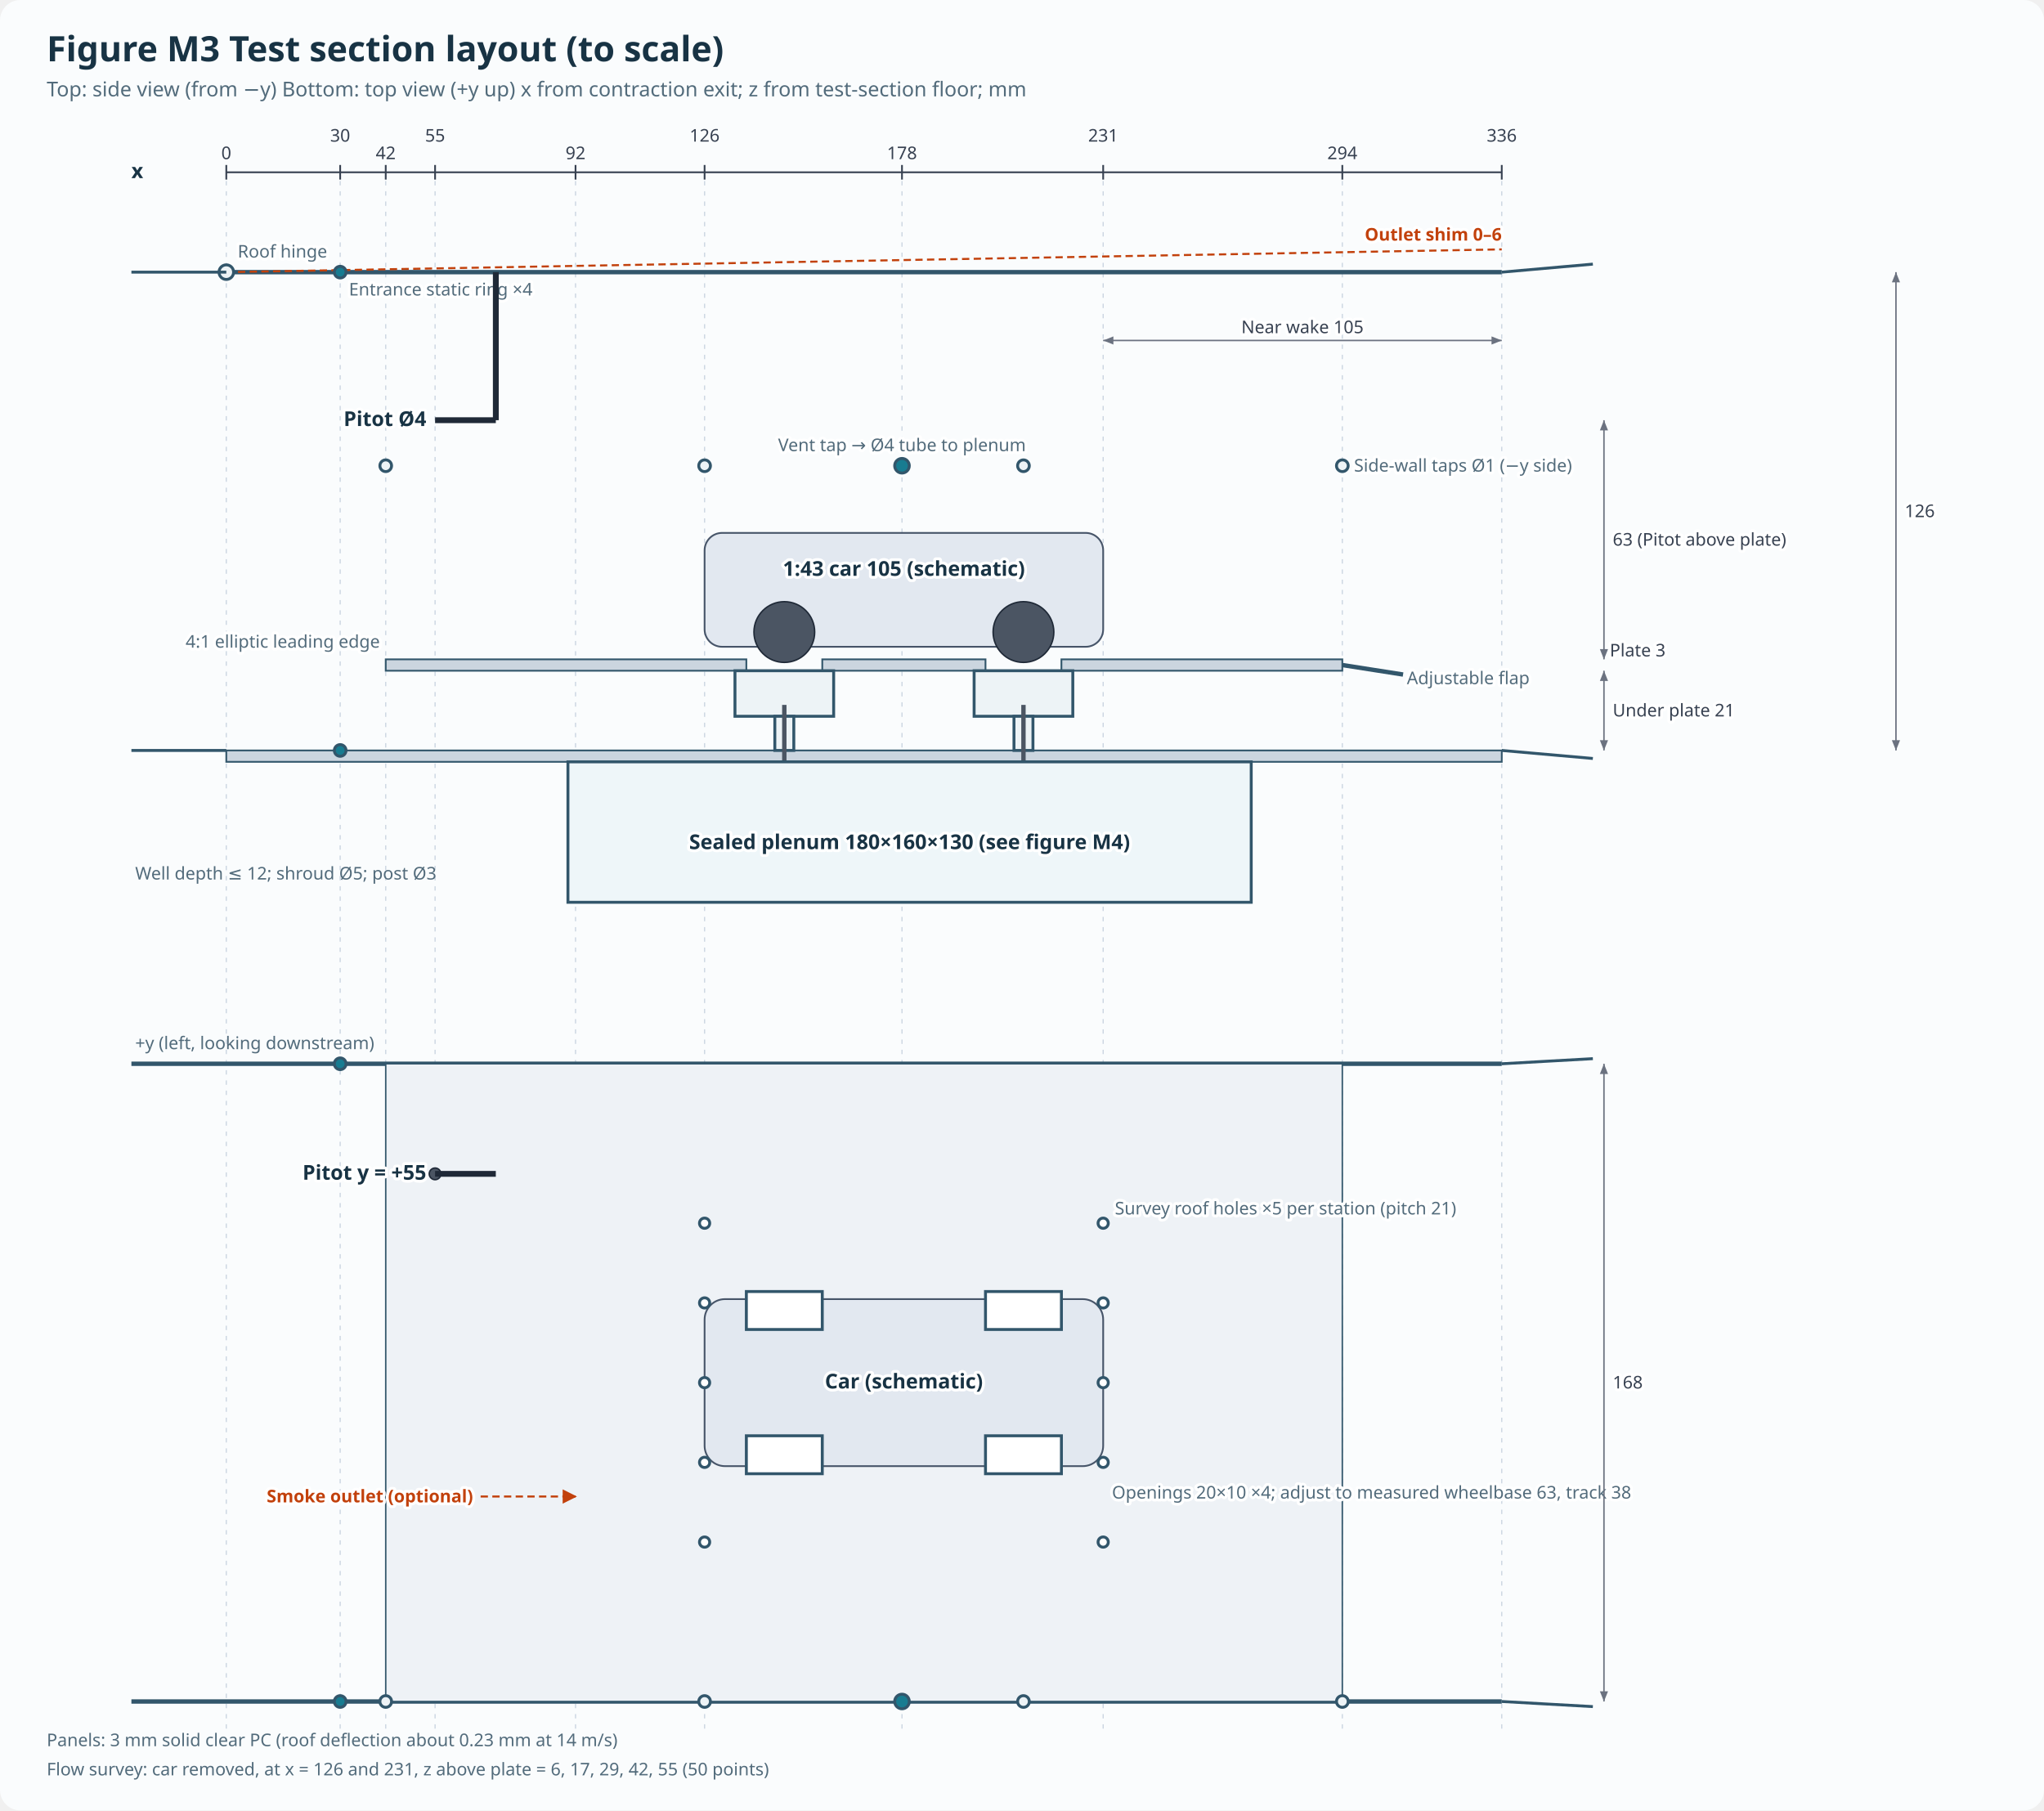
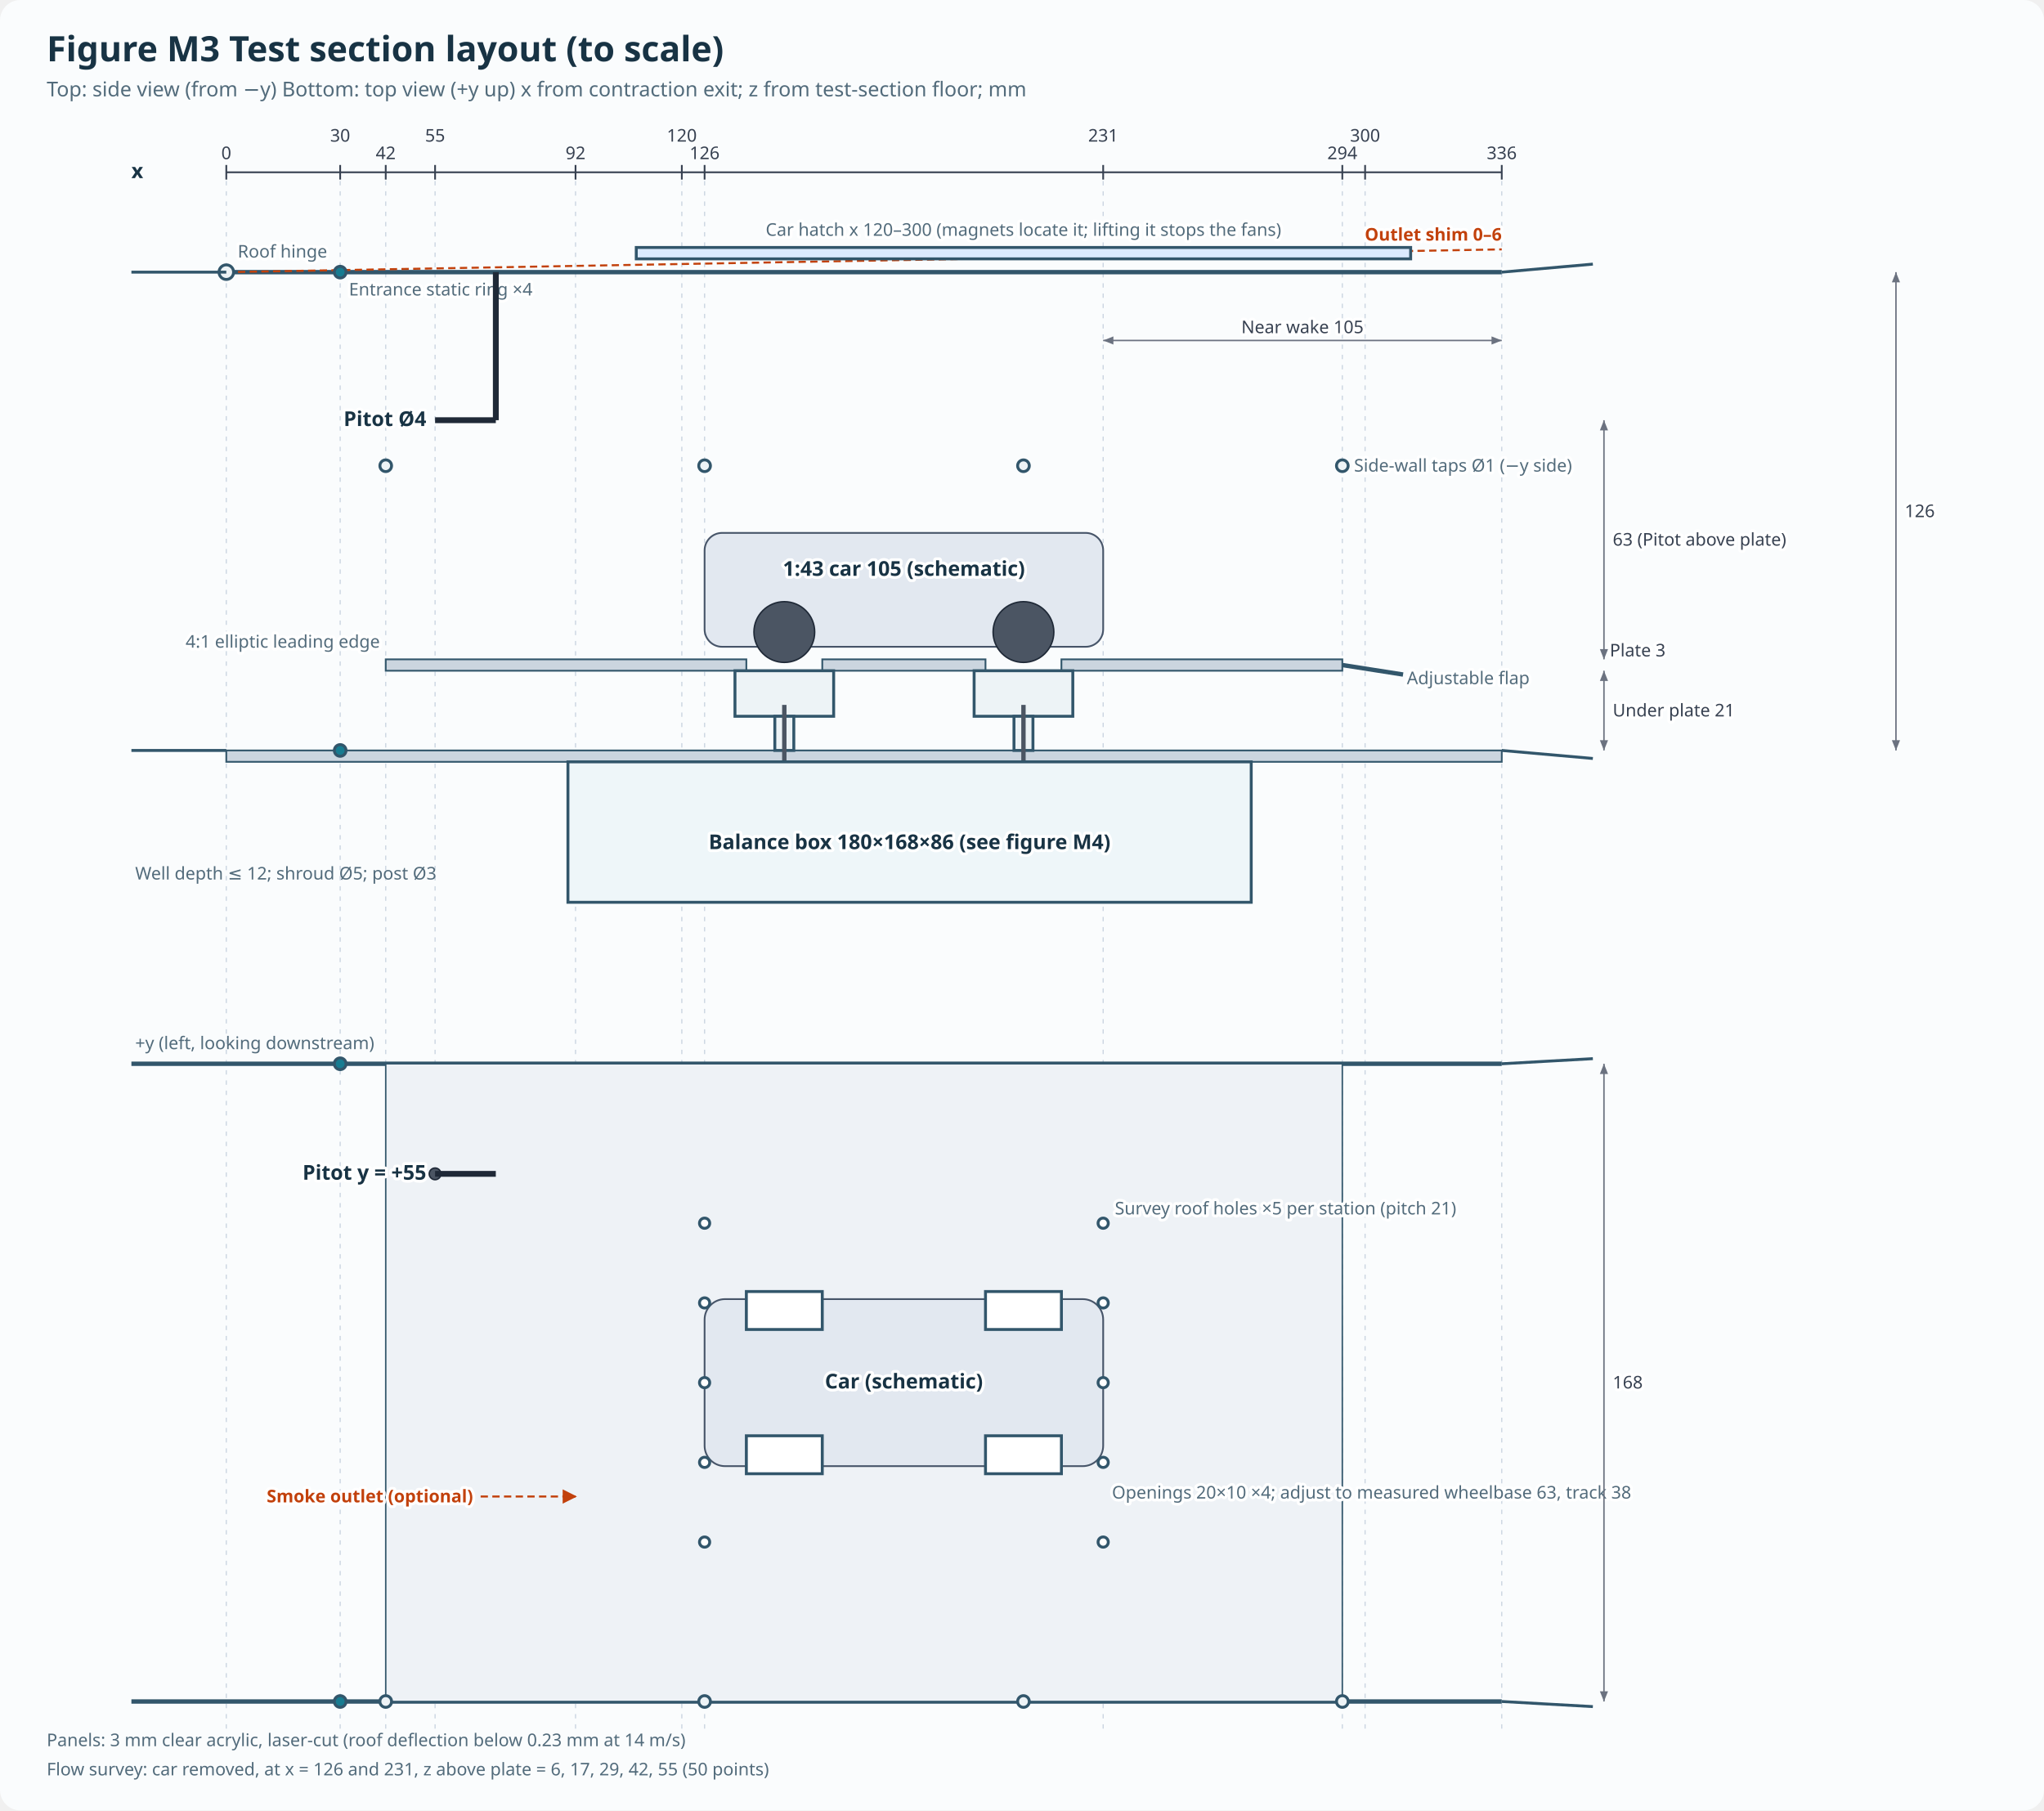
<svg xmlns="http://www.w3.org/2000/svg" width="1400" height="1240" viewBox="0 0 1400 1240" role="img" aria-labelledby="title desc">
  <defs>
    <marker id="a" viewBox="0 0 10 10" refX="10" refY="5" markerWidth="7" markerHeight="7" orient="auto-start-reverse">
      <path d="M0,1 L10,5 L0,9 z" fill="#6b7280" />
    </marker>
    <marker id="f" viewBox="0 0 10 10" refX="9" refY="5" markerWidth="8" markerHeight="8" orient="auto">
      <path d="M0,0 L10,5 L0,10 z" fill="#187c91" />
    </marker>
    <marker id="o" viewBox="0 0 10 10" refX="9" refY="5" markerWidth="7" markerHeight="7" orient="auto">
      <path d="M0,0 L10,5 L0,10 z" fill="#c2410c" />
    </marker>
    <pattern id="hc" width="5" height="8" patternUnits="userSpaceOnUse">
      <path d="M0 0V8 M0 4H5" stroke="#8aa4b2" stroke-width="0.8" />
    </pattern>
    <pattern id="hatch" width="6" height="6" patternUnits="userSpaceOnUse" patternTransform="rotate(45)">
      <path d="M0 0V6" stroke="#94a3b8" stroke-width="1" />
    </pattern>
    <style>
text{font-family:'PingFang TC','Heiti TC','Noto Sans TC','Microsoft JhengHei',sans-serif;fill:#183344}
.t{font-size:24px;font-weight:700} .st{font-size:14px;fill:#526b7b}
.l{font-size:14px;font-weight:600} .n{font-size:12px;fill:#526b7b} .d{font-size:12px;fill:#374151}
.w{font-size:12px;fill:#c2410c;font-weight:600}
.halo{paint-order:stroke;stroke:#ffffff;stroke-width:4px;stroke-linejoin:round}
.shell{stroke:#32566b;stroke-width:2;fill:#edf3f6}
.shell0{stroke:#32566b;stroke-width:2;fill:none}
.thin{stroke:#32566b;stroke-width:1;fill:none}
.pc{stroke:#32566b;stroke-width:2;fill:#e3f1f7}
.solid{stroke:#32566b;stroke-width:1.2;fill:#cbd5df}
.dark{stroke:#1f2937;stroke-width:1;fill:#4b5563}
.car{stroke:#475569;stroke-width:1.2;fill:#e2e8f0}
.air{stroke:#187c91;stroke-width:2;fill:none}
.airf{fill:#187c91}
.scr{stroke:#187c91;stroke-width:2;stroke-dasharray:6 4;fill:none}
.dim{stroke:#6b7280;stroke-width:1;fill:none}
.ext{stroke:#9ca3af;stroke-width:0.8;fill:none}
.guide{stroke:#cbd5e1;stroke-width:0.8;stroke-dasharray:3 4;fill:none}
.tbd{stroke:#c2410c;stroke-width:1.4;stroke-dasharray:5 3;fill:none}
.tbdf{stroke:#c2410c;stroke-width:1.4;stroke-dasharray:5 3;fill:#fff7ed}
.cl{stroke:#94a3b8;stroke-width:1;stroke-dasharray:14 4 2 4;fill:none}
.grid{stroke:#e5e7eb;stroke-width:1;fill:none}
.axis{stroke:#374151;stroke-width:1.2;fill:none}
.c1{stroke:#187c91;stroke-width:2.5;fill:none} .c2{stroke:#7c3aed;stroke-width:2.5;fill:none}
.c3{stroke:#187c91;stroke-width:2;stroke-dasharray:6 4;fill:none}
.bar{fill:#187c91} .bar2{fill:#94a3b8}
.hc{fill:url(#hc);stroke:#32566b;stroke-width:1}
</style>
  </defs>
  <rect width="1400" height="1240" rx="14" fill="#fafcfd" />
  <text x="32.0" y="42.0" class="t" text-anchor="start">Figure M3  Test section layout (to scale)</text>
  <text x="32.0" y="66.0" class="st" text-anchor="start">Top: side view (from −y)   Bottom: top view (+y up)   x from contraction exit; z from test-section floor; mm</text>
  <line x1="155.0" y1="118.0" x2="1028.6" y2="118.0" class="axis" />
  <line x1="155.0" y1="113.0" x2="155.0" y2="123.0" class="axis" />
  <text x="155.0" y="109.0" class="d" text-anchor="middle">0</text>
  <line x1="155.0" y1="124.0" x2="155.0" y2="1186.2" class="guide" />
  <line x1="233.0" y1="113.0" x2="233.0" y2="123.0" class="axis" />
  <text x="233.0" y="97.0" class="d" text-anchor="middle">30</text>
  <line x1="233.0" y1="124.0" x2="233.0" y2="1186.2" class="guide" />
  <line x1="264.2" y1="113.0" x2="264.2" y2="123.0" class="axis" />
  <text x="264.2" y="109.0" class="d" text-anchor="middle">42</text>
  <line x1="264.2" y1="124.0" x2="264.2" y2="1186.2" class="guide" />
  <line x1="298.0" y1="113.0" x2="298.0" y2="123.0" class="axis" />
  <text x="298.0" y="97.0" class="d" text-anchor="middle">55</text>
  <line x1="298.0" y1="124.0" x2="298.0" y2="1186.2" class="guide" />
  <line x1="394.2" y1="113.0" x2="394.2" y2="123.0" class="axis" />
  <text x="394.2" y="109.0" class="d" text-anchor="middle">92</text>
  <line x1="394.2" y1="124.0" x2="394.2" y2="1186.2" class="guide" />
+   <line x1="467.0" y1="113.0" x2="467.0" y2="123.0" class="axis" />
+   <text x="467.0" y="97.0" class="d" text-anchor="middle">120</text>
+   <line x1="467.0" y1="124.0" x2="467.0" y2="1186.2" class="guide" />
  <line x1="482.6" y1="113.0" x2="482.6" y2="123.0" class="axis" />
-   <text x="482.6" y="97.0" class="d" text-anchor="middle">126</text>
+   <text x="482.6" y="109.0" class="d" text-anchor="middle">126</text>
  <line x1="482.6" y1="124.0" x2="482.6" y2="1186.2" class="guide" />
-   <line x1="617.8" y1="113.0" x2="617.8" y2="123.0" class="axis" />
-   <text x="617.8" y="109.0" class="d" text-anchor="middle">178</text>
-   <line x1="617.8" y1="124.0" x2="617.8" y2="1186.2" class="guide" />
  <line x1="755.6" y1="113.0" x2="755.6" y2="123.0" class="axis" />
  <text x="755.6" y="97.0" class="d" text-anchor="middle">231</text>
  <line x1="755.6" y1="124.0" x2="755.6" y2="1186.2" class="guide" />
  <line x1="919.4" y1="113.0" x2="919.4" y2="123.0" class="axis" />
  <text x="919.4" y="109.0" class="d" text-anchor="middle">294</text>
  <line x1="919.4" y1="124.0" x2="919.4" y2="1186.2" class="guide" />
+   <line x1="935.0" y1="113.0" x2="935.0" y2="123.0" class="axis" />
+   <text x="935.0" y="97.0" class="d" text-anchor="middle">300</text>
+   <line x1="935.0" y1="124.0" x2="935.0" y2="1186.2" class="guide" />
  <line x1="1028.6" y1="113.0" x2="1028.6" y2="123.0" class="axis" />
-   <text x="1028.6" y="97.0" class="d" text-anchor="middle">336</text>
+   <text x="1028.6" y="109.0" class="d" text-anchor="middle">336</text>
  <line x1="1028.6" y1="124.0" x2="1028.6" y2="1186.2" class="guide" />
  <text x="90.0" y="122.0" class="l" text-anchor="start">x</text>
  <rect x="155.0" y="514.0" width="873.6" height="7.8" class="solid" />
  <line x1="155.0" y1="186.4" x2="1028.6" y2="186.4" class="shell0" style="stroke-width:3" />
  <line x1="155.0" y1="186.4" x2="1028.6" y2="170.8" class="tbd" />
  <circle cx="155.0" cy="186.4" r="5.0" class="shell" />
  <text x="162.8" y="176.4" class="n halo" text-anchor="start">Roof hinge</text>
  <text x="1028.6" y="164.8" class="w halo" text-anchor="end">Outlet shim 0–6</text>
  <line x1="90.0" y1="514.0" x2="155.0" y2="514.0" class="shell0" />
  <line x1="90.0" y1="186.4" x2="155.0" y2="186.4" class="shell0" />
  <line x1="1028.6" y1="186.4" x2="1091.0" y2="180.9" class="shell0" />
  <line x1="1028.6" y1="514.0" x2="1091.0" y2="519.5" class="shell0" />
  <circle cx="233.0" cy="514.0" r="4.0" class="shell" style="fill:#187c91" />
  <circle cx="233.0" cy="186.4" r="4.0" class="shell" style="fill:#187c91" />
  <text x="239.0" y="202.4" class="n halo" text-anchor="start">Entrance static ring ×4</text>
  <rect x="264.2" y="451.6" width="247.0" height="7.8" class="solid" />
  <rect x="563.2" y="451.6" width="111.8" height="7.8" class="solid" />
  <rect x="727.0" y="451.6" width="192.4" height="7.8" class="solid" />
  <line x1="919.4" y1="455.5" x2="961.0" y2="462.0" class="shell0" style="stroke-width:3" />
  <text x="963.6" y="468.6" class="n halo" text-anchor="start">Adjustable flap</text>
  <text x="260.2" y="443.6" class="n halo" text-anchor="end">4:1 elliptic leading edge</text>
  <rect x="503.4" y="459.4" width="67.6" height="31.2" class="shell" />
  <rect x="530.7" y="490.6" width="13.0" height="23.4" class="shell" />
  <line x1="537.2" y1="482.8" x2="537.2" y2="618.0" class="dark" style="stroke-width:3;stroke:#4b5563" />
  <rect x="667.2" y="459.4" width="67.6" height="31.2" class="shell" />
  <rect x="694.5" y="490.6" width="13.0" height="23.4" class="shell" />
  <line x1="701.0" y1="482.8" x2="701.0" y2="618.0" class="dark" style="stroke-width:3;stroke:#4b5563" />
  <rect x="389.0" y="521.8" width="468.0" height="96.2" class="pc" style="fill:#eef6f9" />
-   <text x="623.0" y="581.6" class="l halo" text-anchor="middle">Sealed plenum 180×160×130 (see figure M4)</text>
+   <text x="623.0" y="581.6" class="l halo" text-anchor="middle">Balance box 180×168×86 (see figure M4)</text>
+   <rect x="435.8" y="169.5" width="530.4" height="7.8" class="pc" style="fill:#dbeafe" />
+   <text x="701.0" y="161.5" class="n halo" text-anchor="middle">Car hatch x 120–300 (magnets locate it; lifting it stops the fans)</text>
  <rect x="482.6" y="365.0" width="273.0" height="78.0" class="car" rx="12" />
  <circle cx="537.2" cy="432.9" r="20.8" class="dark" />
  <circle cx="701.0" cy="432.9" r="20.8" class="dark" />
  <text x="619.1" y="394.4" class="l halo" text-anchor="middle">1:43 car 105 (schematic)</text>
  <line x1="298.0" y1="287.8" x2="339.6" y2="287.8" class="dark" style="stroke-width:4;stroke:#1f2937" />
  <line x1="339.6" y1="287.8" x2="339.6" y2="186.4" class="dark" style="stroke-width:4;stroke:#1f2937" />
  <text x="292.0" y="291.8" class="l halo" text-anchor="end">Pitot Ø4</text>
  <circle cx="264.2" cy="319.0" r="4.0" class="shell" />
  <circle cx="482.6" cy="319.0" r="4.0" class="shell" />
  <circle cx="701.0" cy="319.0" r="4.0" class="shell" />
  <circle cx="919.4" cy="319.0" r="4.0" class="shell" />
-   <circle cx="617.8" cy="319.0" r="5.0" class="shell" style="fill:#187c91" />
  <text x="927.4" y="323.0" class="n halo" text-anchor="start">Side-wall taps Ø1 (−y side)</text>
-   <path d="M617.8,319.0 L617.8,319.0" class="thin" />
-   <text x="617.8" y="309.0" class="n halo" text-anchor="middle">Vent tap → Ø4 tube to plenum</text>
  <line x1="1098.6" y1="514.0" x2="1098.6" y2="459.4" class="dim" marker-start="url(#a)" marker-end="url(#a)" />
  <text x="1104.6" y="490.7" class="d halo" text-anchor="start">Under plate 21</text>
  <line x1="1098.6" y1="451.6" x2="1098.6" y2="287.8" class="dim" marker-start="url(#a)" marker-end="url(#a)" />
  <text x="1104.6" y="373.7" class="d halo" text-anchor="start">63 (Pitot above plate)</text>
  <line x1="1298.6" y1="514.0" x2="1298.6" y2="186.4" class="dim" marker-start="url(#a)" marker-end="url(#a)" />
  <text x="1304.6" y="354.2" class="d halo" text-anchor="start">126</text>
  <text x="1102.6" y="449.6" class="d halo" text-anchor="start">Plate 3</text>
  <line x1="755.6" y1="233.2" x2="1028.6" y2="233.2" class="dim" marker-start="url(#a)" marker-end="url(#a)" />
  <text x="892.1" y="228.2" class="d halo" text-anchor="middle">Near wake 105</text>
  <text x="92.6" y="602.4" class="n" text-anchor="start">Well depth ≤ 12; shroud Ø5; post Ø3</text>
  <line x1="90.0" y1="728.6" x2="1028.6" y2="728.6" class="shell0" style="stroke-width:3" />
  <line x1="1028.6" y1="728.6" x2="1091.0" y2="725.1" class="shell0" />
  <circle cx="233.0" cy="728.6" r="4.0" class="shell" style="fill:#187c91" />
  <line x1="90.0" y1="1165.4" x2="1028.6" y2="1165.4" class="shell0" style="stroke-width:3" />
  <line x1="1028.6" y1="1165.4" x2="1091.0" y2="1168.9" class="shell0" />
  <circle cx="233.0" cy="1165.4" r="4.0" class="shell" style="fill:#187c91" />
  <rect x="264.2" y="728.6" width="655.2" height="436.8" class="pc" style="fill:#eef2f6;stroke-width:1" />
  <rect x="482.6" y="889.8" width="273.0" height="114.4" class="car" rx="14" />
  <rect x="511.2" y="884.6" width="52.0" height="26.0" class="shell" style="fill:#ffffff" />
  <rect x="511.2" y="983.4" width="52.0" height="26.0" class="shell" style="fill:#ffffff" />
  <rect x="675.0" y="884.6" width="52.0" height="26.0" class="shell" style="fill:#ffffff" />
  <rect x="675.0" y="983.4" width="52.0" height="26.0" class="shell" style="fill:#ffffff" />
  <text x="619.1" y="951.0" class="l halo" text-anchor="middle">Car (schematic)</text>
  <text x="761.6" y="1026.4" class="n halo" text-anchor="start">Openings 20×10 ×4; adjust to measured wheelbase 63, track 38</text>
  <circle cx="298.0" cy="804.0" r="4.0" class="dark" />
  <line x1="298.0" y1="804.0" x2="339.6" y2="804.0" class="dark" style="stroke-width:4;stroke:#1f2937" />
  <text x="292.0" y="808.0" class="l halo" text-anchor="end">Pitot y = +55</text>
  <line x1="329.2" y1="1025.0" x2="394.2" y2="1025.0" class="tbd" marker-end="url(#o)" />
  <text x="324.0" y="1029.0" class="w halo" text-anchor="end">Smoke outlet (optional)</text>
  <circle cx="482.6" cy="1056.2" r="3.5" class="shell" style="fill:#ffffff" />
  <circle cx="482.6" cy="1001.6" r="3.5" class="shell" style="fill:#ffffff" />
  <circle cx="482.6" cy="947.0" r="3.5" class="shell" style="fill:#ffffff" />
  <circle cx="482.6" cy="892.4" r="3.5" class="shell" style="fill:#ffffff" />
  <circle cx="482.6" cy="837.8" r="3.5" class="shell" style="fill:#ffffff" />
  <circle cx="755.6" cy="1056.2" r="3.5" class="shell" style="fill:#ffffff" />
  <circle cx="755.6" cy="1001.6" r="3.5" class="shell" style="fill:#ffffff" />
  <circle cx="755.6" cy="947.0" r="3.5" class="shell" style="fill:#ffffff" />
  <circle cx="755.6" cy="892.4" r="3.5" class="shell" style="fill:#ffffff" />
  <circle cx="755.6" cy="837.8" r="3.5" class="shell" style="fill:#ffffff" />
  <text x="763.6" y="831.8" class="n halo" text-anchor="start">Survey roof holes ×5 per station (pitch 21)</text>
  <circle cx="264.2" cy="1165.4" r="4.0" class="shell" />
  <circle cx="482.6" cy="1165.4" r="4.0" class="shell" />
  <circle cx="701.0" cy="1165.4" r="4.0" class="shell" />
  <circle cx="919.4" cy="1165.4" r="4.0" class="shell" />
-   <circle cx="617.8" cy="1165.4" r="5.0" class="shell" style="fill:#187c91" />
  <line x1="1098.6" y1="728.6" x2="1098.6" y2="1165.4" class="dim" marker-start="url(#a)" marker-end="url(#a)" />
  <text x="1104.6" y="951.0" class="d halo" text-anchor="start">168</text>
  <text x="92.6" y="718.6" class="n" text-anchor="start">+y (left, looking downstream)</text>
-   <text x="32.0" y="1196.0" class="n" text-anchor="start">Panels: 3 mm solid clear PC (roof deflection about 0.23 mm at 14 m/s)</text>
+   <text x="32.0" y="1196.0" class="n" text-anchor="start">Panels: 3 mm clear acrylic, laser-cut (roof deflection below 0.23 mm at 14 m/s)</text>
  <text x="32.0" y="1216.0" class="n" text-anchor="start">Flow survey: car removed, at x = 126 and 231, z above plate = 6, 17, 29, 42, 55 (50 points)</text>
</svg>
